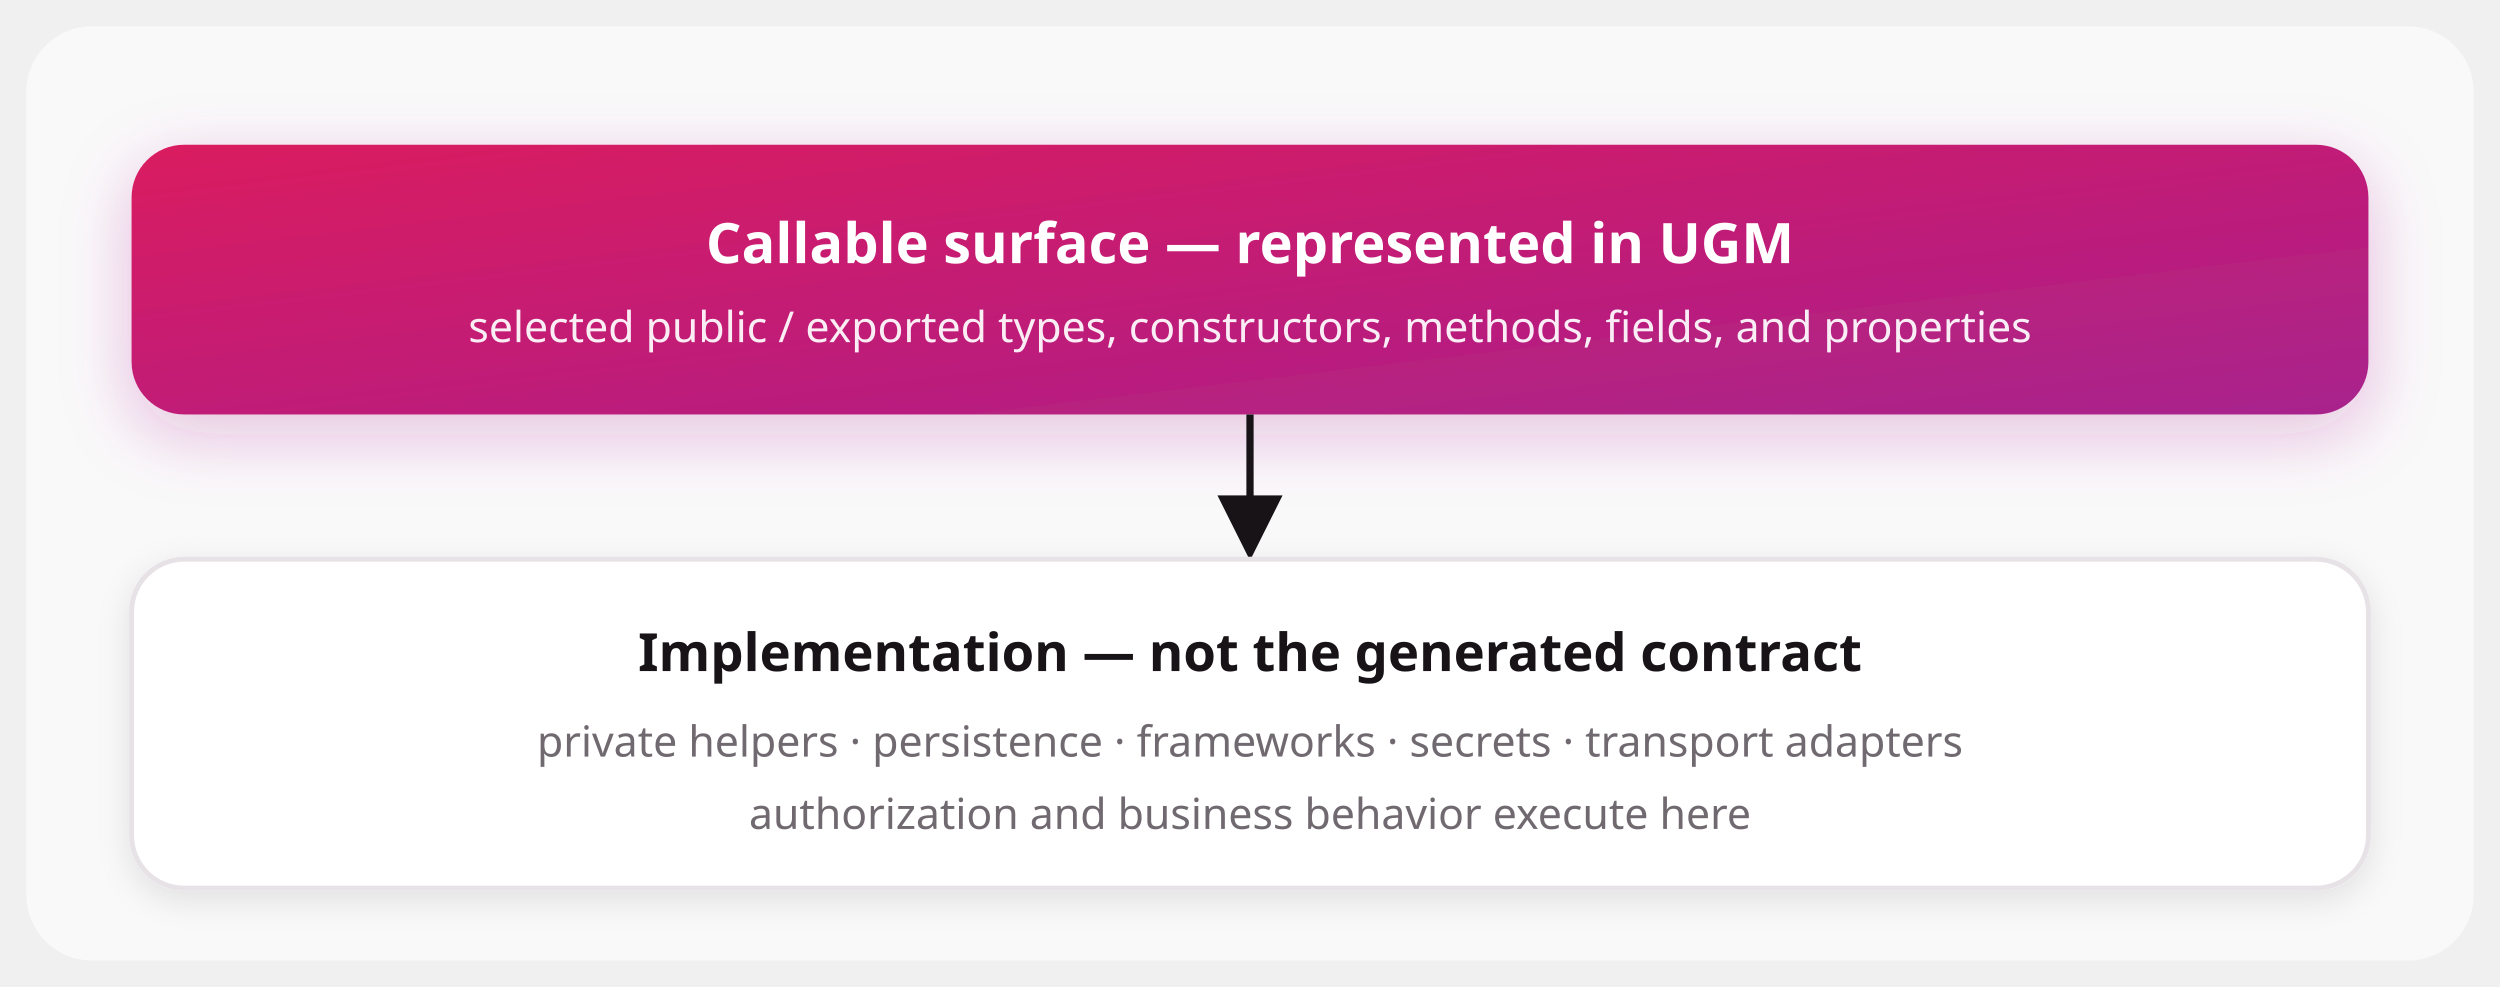
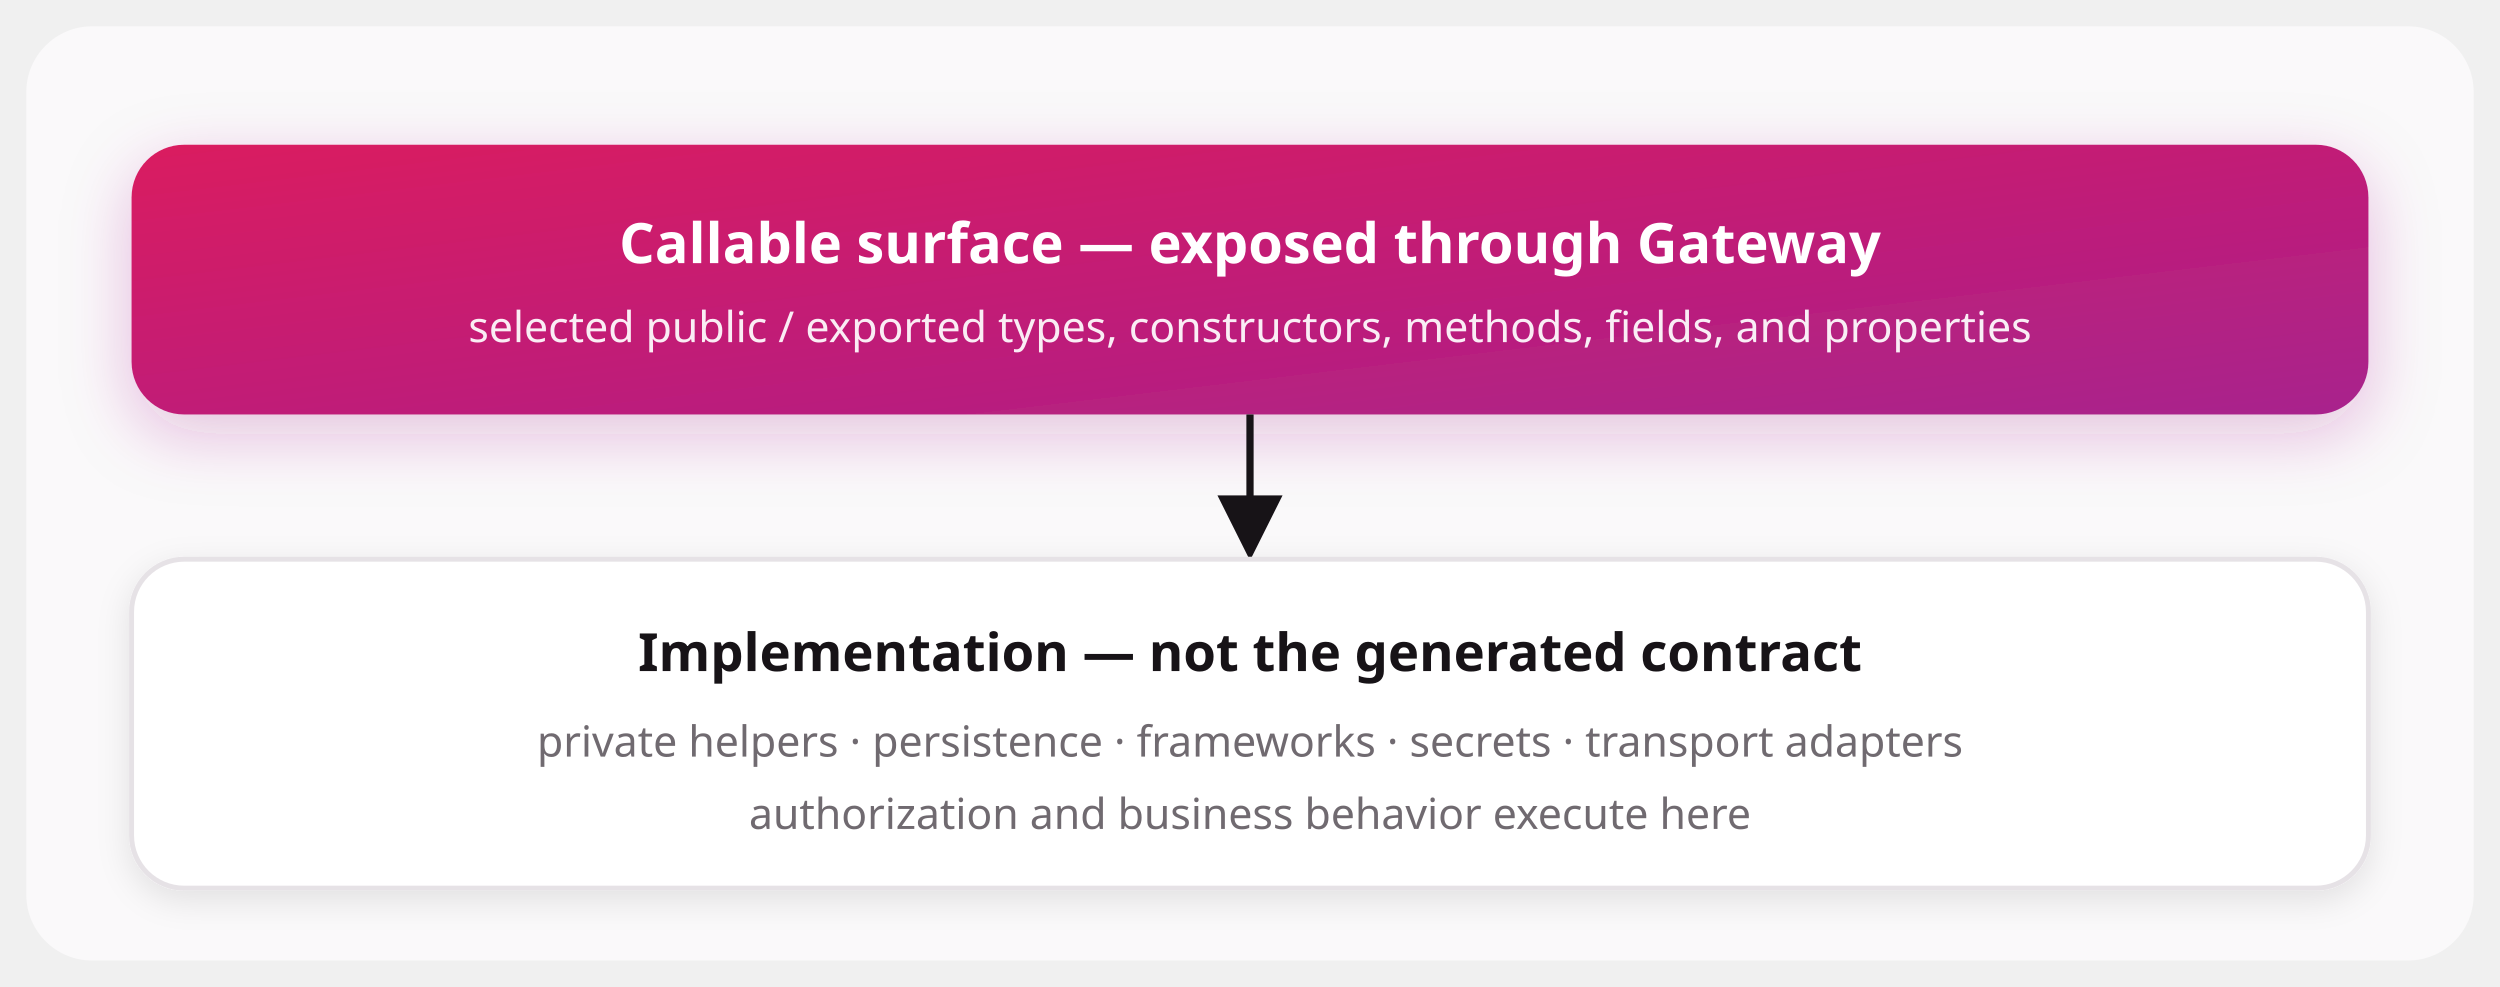
<svg xmlns="http://www.w3.org/2000/svg" viewBox="0 0 760 300" role="img" aria-labelledby="title desc">
  <style>
    text{font:16px system-ui,sans-serif;fill:#171317}
    .h{font-weight:700}
    .small{font-size:13px;fill:#706A70}
    .card{fill:#ffffff;stroke:#E6E2E6;stroke-width:1.5}
    .flow{stroke:#171317;stroke-width:2.2;fill:none}
    .gh{fill:#ffffff;font-weight:700;font-size:17px}
    .gsub{fill:#ffffff;opacity:.92;font-size:13px}
  </style>
  <defs>
    <linearGradient id="brand" x1="0" y1="0" x2="1" y2="1">
      <stop offset="0" stop-color="#DA1A60" />
      <stop offset="1" stop-color="#A8228D" />
    </linearGradient>
    <marker id="a" markerWidth="9" markerHeight="9" refX="7" refY="4.5" orient="auto">
      <path d="M0 0l9 4.5-9 4.5z" fill="#171317" />
    </marker>
    <filter id="s" x="-20%" y="-30%" width="140%" height="170%">
      <feDropShadow dx="0" dy="3" stdDeviation="5" flood-color="#171317" flood-opacity="0.10" />
    </filter>
    <filter id="g" x="-15%" y="-40%" width="130%" height="190%">
      <feDropShadow dx="0" dy="6" stdDeviation="10" flood-color="#A8228D" flood-opacity="0.26" />
    </filter>
  </defs>
  <rect x="8" y="8" width="744" height="284" rx="20" fill="#FAF9FA" />
  <g filter="url(#g)">
    <rect x="40" y="44" width="680" height="82" rx="16" fill="url(#brand)" />
  </g>
-   <text class="gh" x="380" y="80" text-anchor="middle">Callable surface — represented in UGM</text>
+   <text class="gh" x="380" y="80" text-anchor="middle">Callable surface — exposed through Gateway</text>
  <text class="gsub" x="380" y="104" text-anchor="middle">selected public / exported types, constructors, methods, fields, and properties</text>
  <path class="flow" marker-end="url(#a)" d="M380 126v40" />
  <g filter="url(#s)">
    <rect class="card" x="40" y="170" width="680" height="100" rx="16" />
  </g>
  <text class="h" x="380" y="204" text-anchor="middle">Implementation — not the generated contract</text>
  <text class="small" x="380" y="230" text-anchor="middle">private helpers · persistence · frameworks · secrets · transport adapters</text>
  <text class="small" x="380" y="252" text-anchor="middle">authorization and business behavior execute here</text>
</svg>
